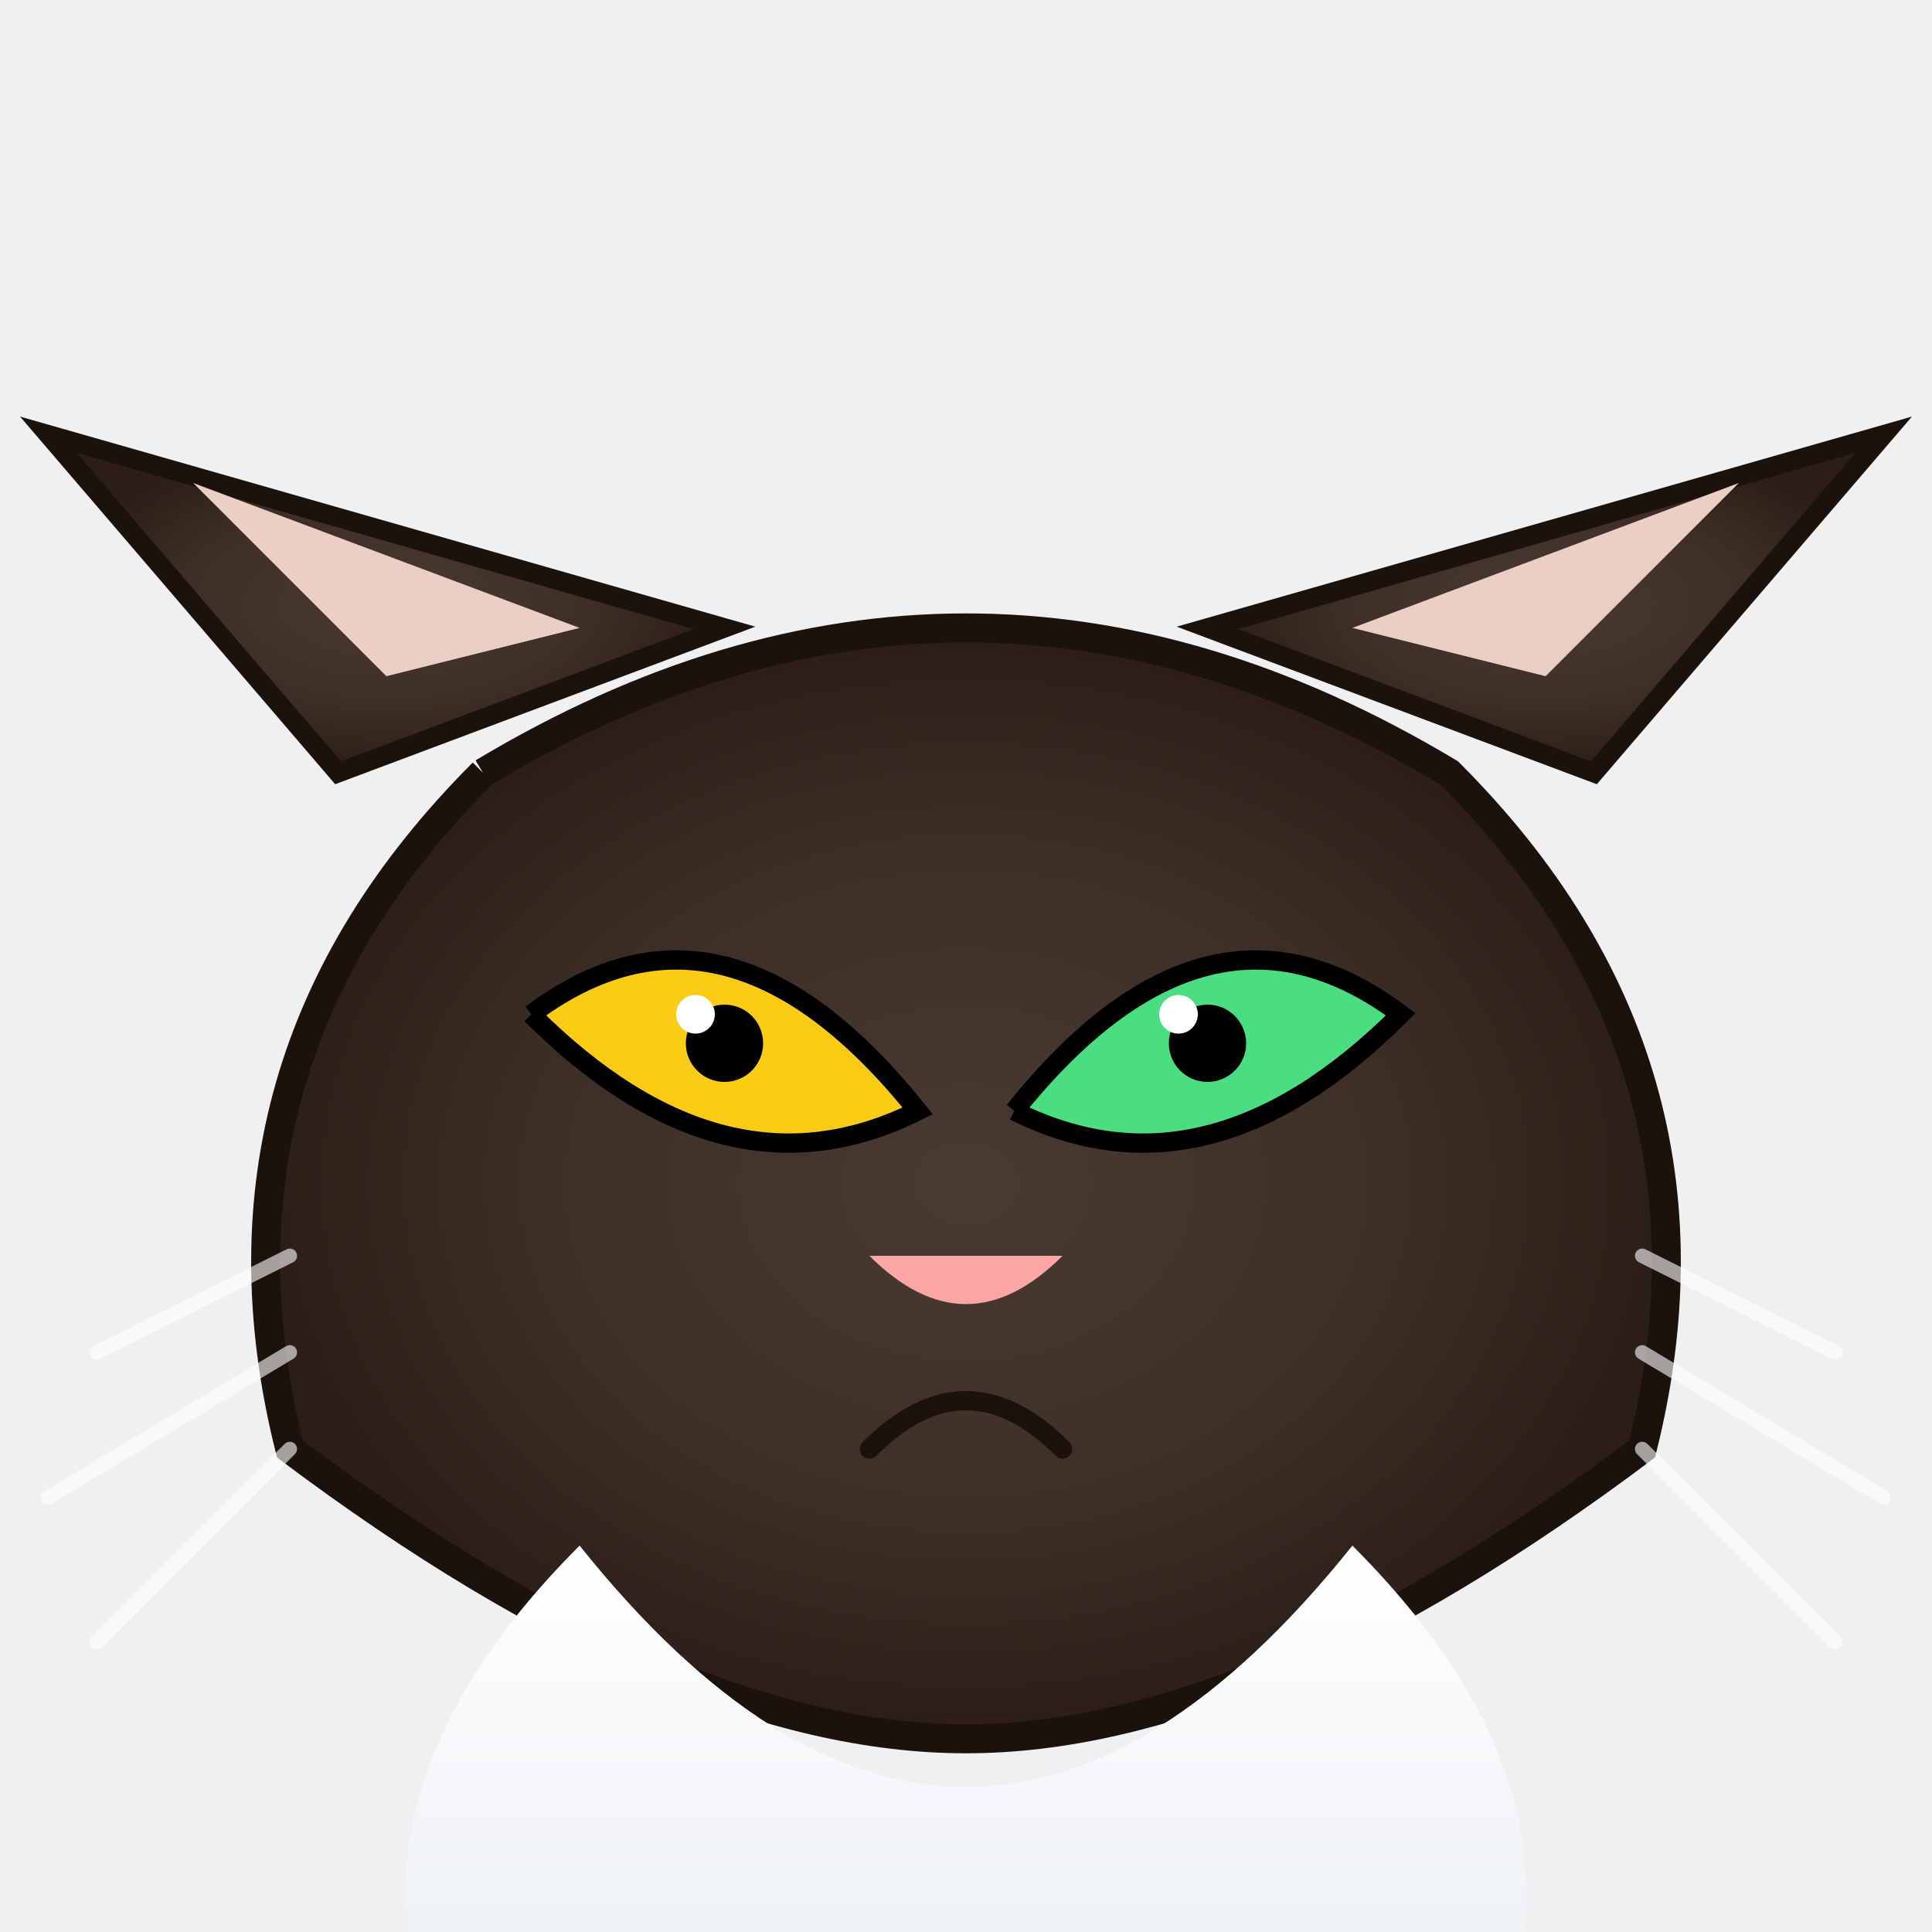
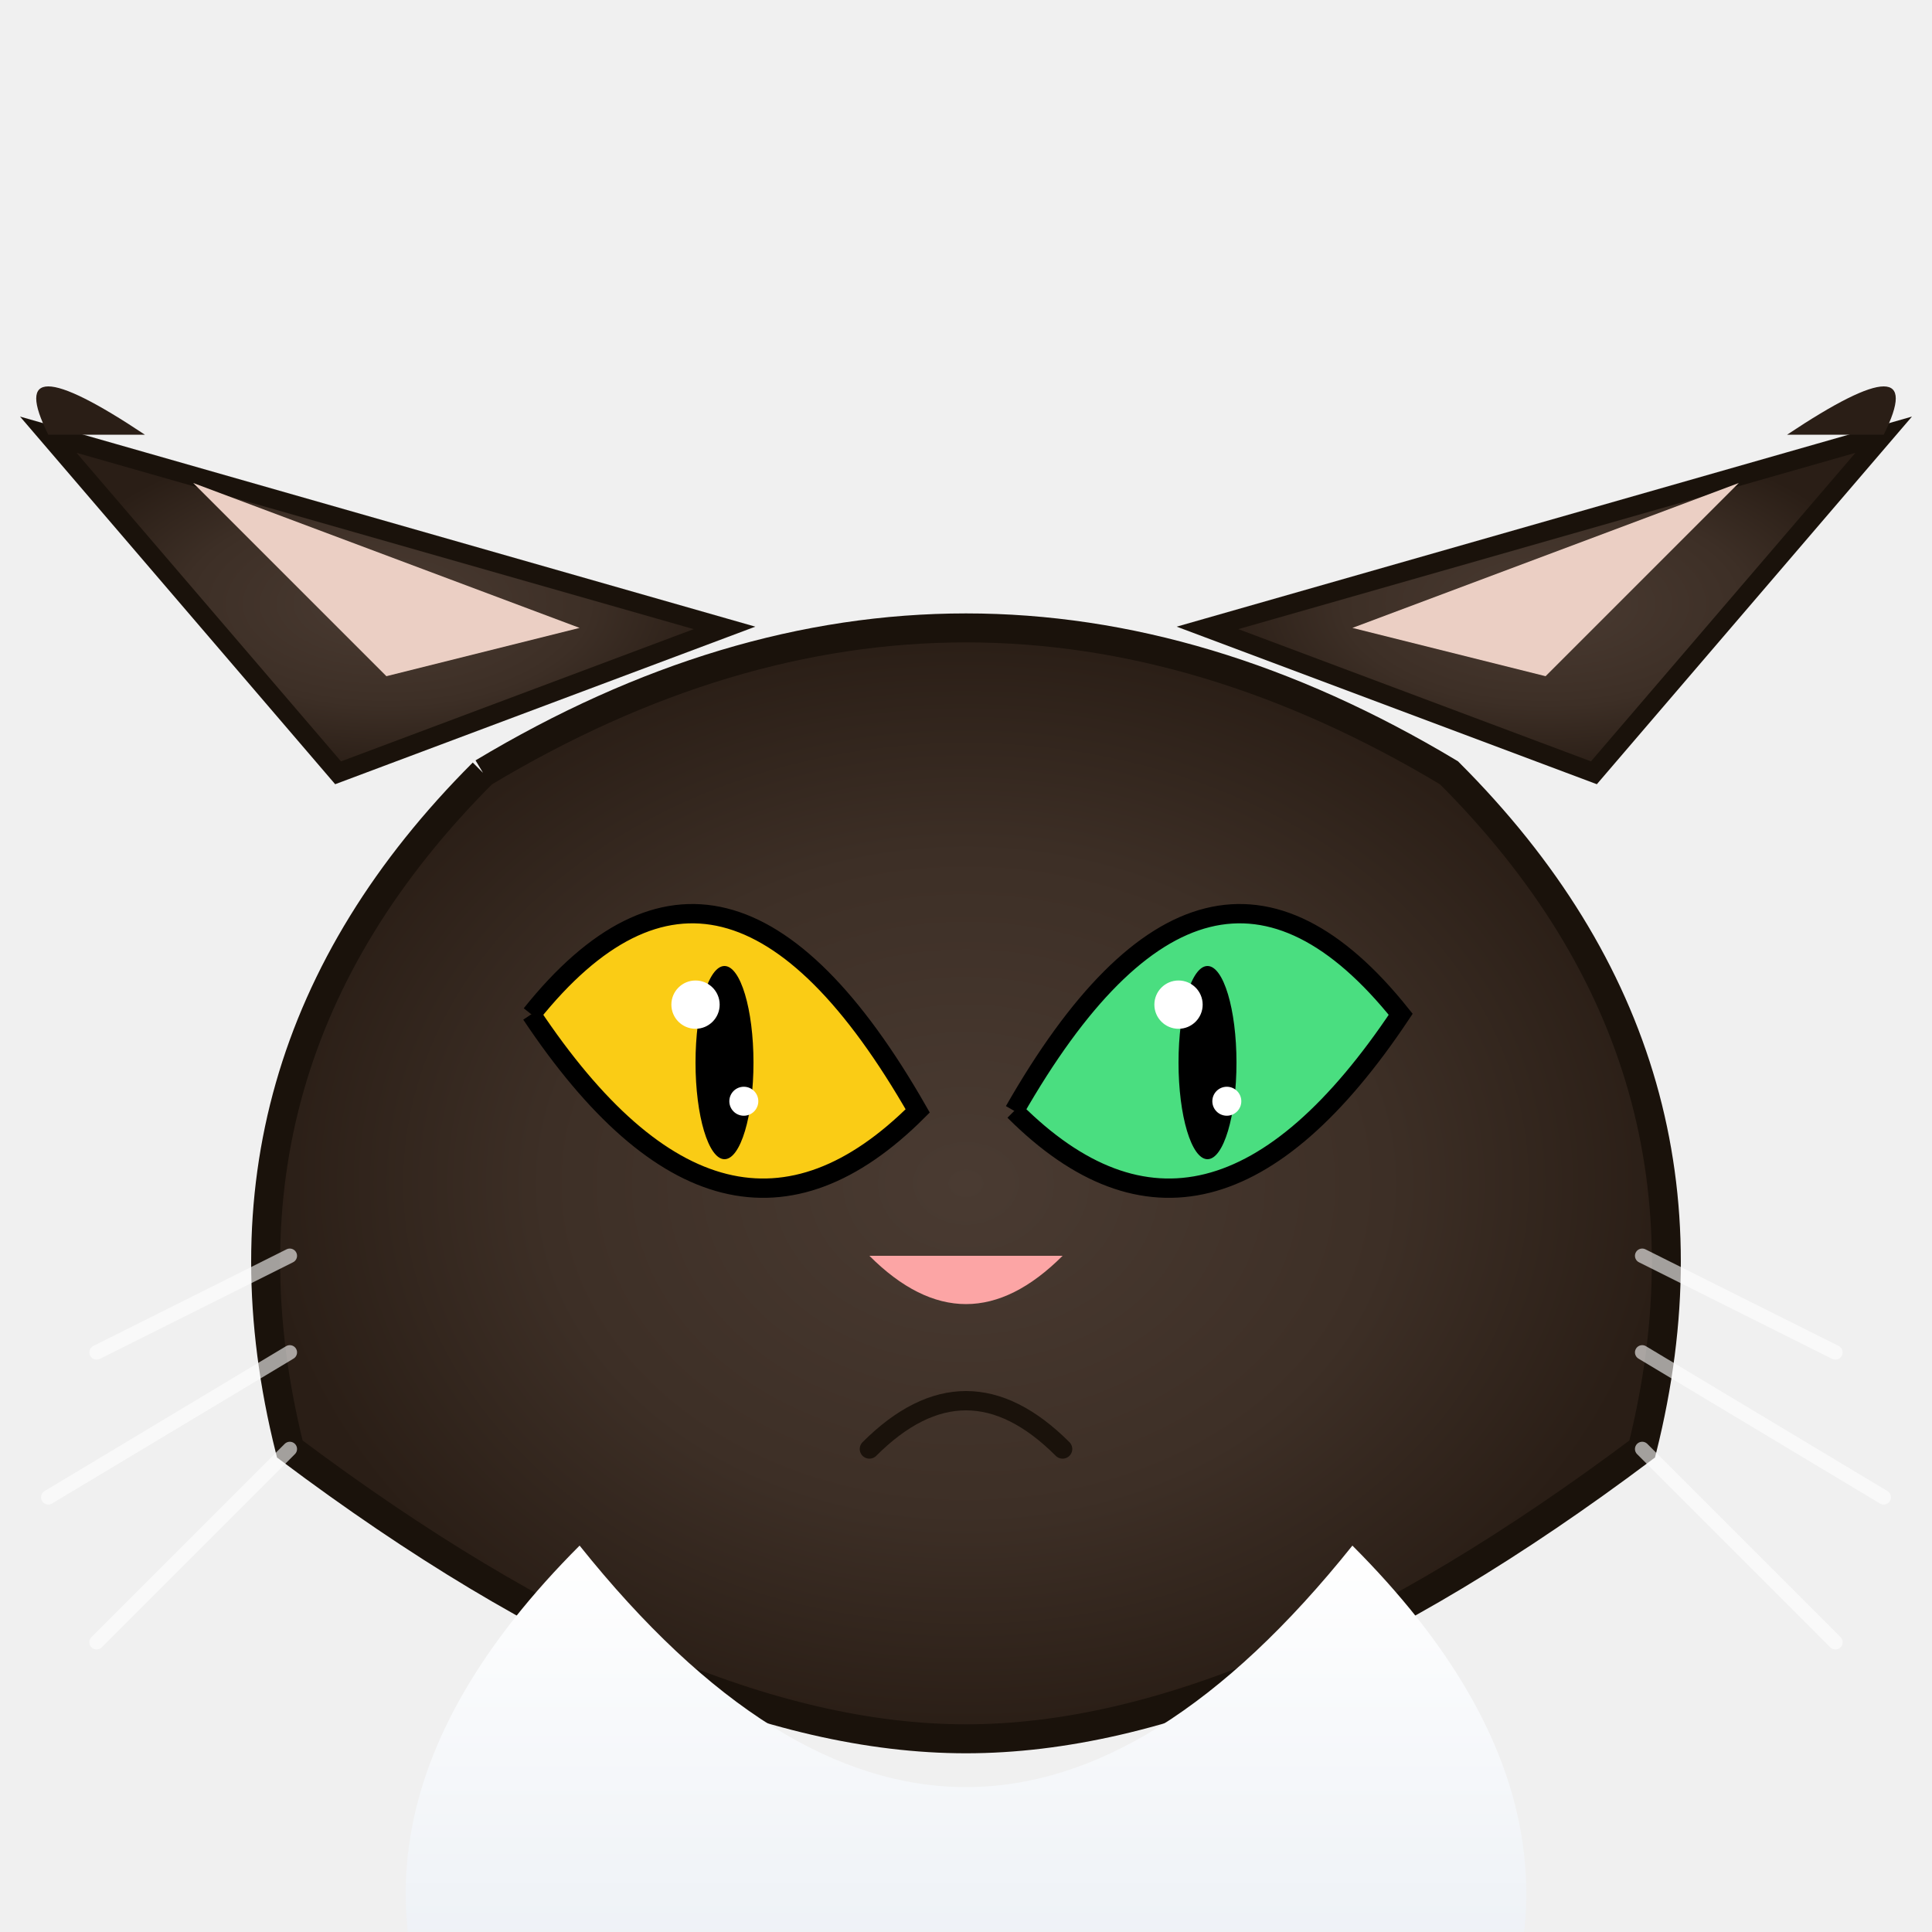
<svg xmlns="http://www.w3.org/2000/svg" viewBox="0 0 200 200" width="200" height="200">
  <defs>
    <radialGradient id="furGradient" cx="50%" cy="50%" r="50%">
      <stop offset="0%" stop-color="#4a3b32" />
      <stop offset="60%" stop-color="#3d2f26" />
      <stop offset="100%" stop-color="#2a1e16" />
    </radialGradient>
    <linearGradient id="bibGradient" x1="0%" y1="0%" x2="0%" y2="100%">
      <stop offset="0%" stop-color="#ffffff" />
      <stop offset="100%" stop-color="#e2e8f0" />
    </linearGradient>
  </defs>
  <g id="ollie-body" transform="translate(0, 10)">
    <path d="M35 70 L5 35 L75 55 Z" fill="url(#furGradient)" stroke="#1a120b" stroke-width="2" />
+     <path d="M5 35 Q0 25, 15 35 Z" fill="#2a1e16" />
    <path d="M165 70 L195 35 L125 55 Z" fill="url(#furGradient)" stroke="#1a120b" stroke-width="2" />
+     <path d="M195 35 Q200 25, 185 35 Z" fill="#2a1e16" />
    <path d="M40 60 L20 40 L60 55 Z" fill="#ebcfc4" />
    <path d="M160 60 L180 40 L140 55 Z" fill="#ebcfc4" />
    <path d="M50 70 Q20 100, 30 140 Q70 170, 100 170 Q130 170, 170 140 Q180 100, 150 70 Q100 40, 50 70" fill="url(#furGradient)" stroke="#1a120b" stroke-width="3" />
    <path d="M60 150 Q100 200, 140 150 Q170 180, 150 210 Q100 230, 50 210 Q30 180, 60 150" fill="url(#bibGradient)" />
-     <path d="M55 95 Q75 80, 95 105 Q75 115, 55 95" fill="#facc15" stroke="#000" stroke-width="2" />
-     <circle cx="75" cy="98" r="4" fill="#000" />
-     <circle cx="72" cy="95" r="2" fill="#fff" />
-     <path d="M105 105 Q125 80, 145 95 Q125 115, 105 105" fill="#4ade80" stroke="#000" stroke-width="2" />
-     <circle cx="125" cy="98" r="4" fill="#000" />
-     <circle cx="122" cy="95" r="2" fill="#fff" />
+     <path d="M55 95 Q75 70, 95 105 Q75 125, 55 95" fill="#facc15" stroke="#000" stroke-width="2" />
+     <ellipse cx="75" cy="100" rx="3" ry="10" fill="#000" />
+     <circle cx="72" cy="94" r="2.5" fill="#fff" />
+     <circle cx="77" cy="104" r="1.5" fill="#fff" />
+     <path d="M105 105 Q125 70, 145 95 Q125 125, 105 105" fill="#4ade80" stroke="#000" stroke-width="2" />
+     <ellipse cx="125" cy="100" rx="3" ry="10" fill="#000" />
+     <circle cx="122" cy="94" r="2.5" fill="#fff" />
+     <circle cx="127" cy="104" r="1.5" fill="#fff" />
    <path d="M90 120 Q100 130, 110 120 Z" fill="#fca5a5" />
    <path d="M90 140 Q100 130, 110 140" fill="none" stroke="#1a120b" stroke-width="2" stroke-linecap="round" />
    <g opacity="0.6" stroke="#fff" stroke-width="1.5" stroke-linecap="round">
      <path d="M30 120 L10 130" />
      <path d="M30 130 L5 145" />
      <path d="M30 140 L10 160" />
      <path d="M170 120 L190 130" />
      <path d="M170 130 L195 145" />
      <path d="M170 140 L190 160" />
    </g>
  </g>
</svg>
